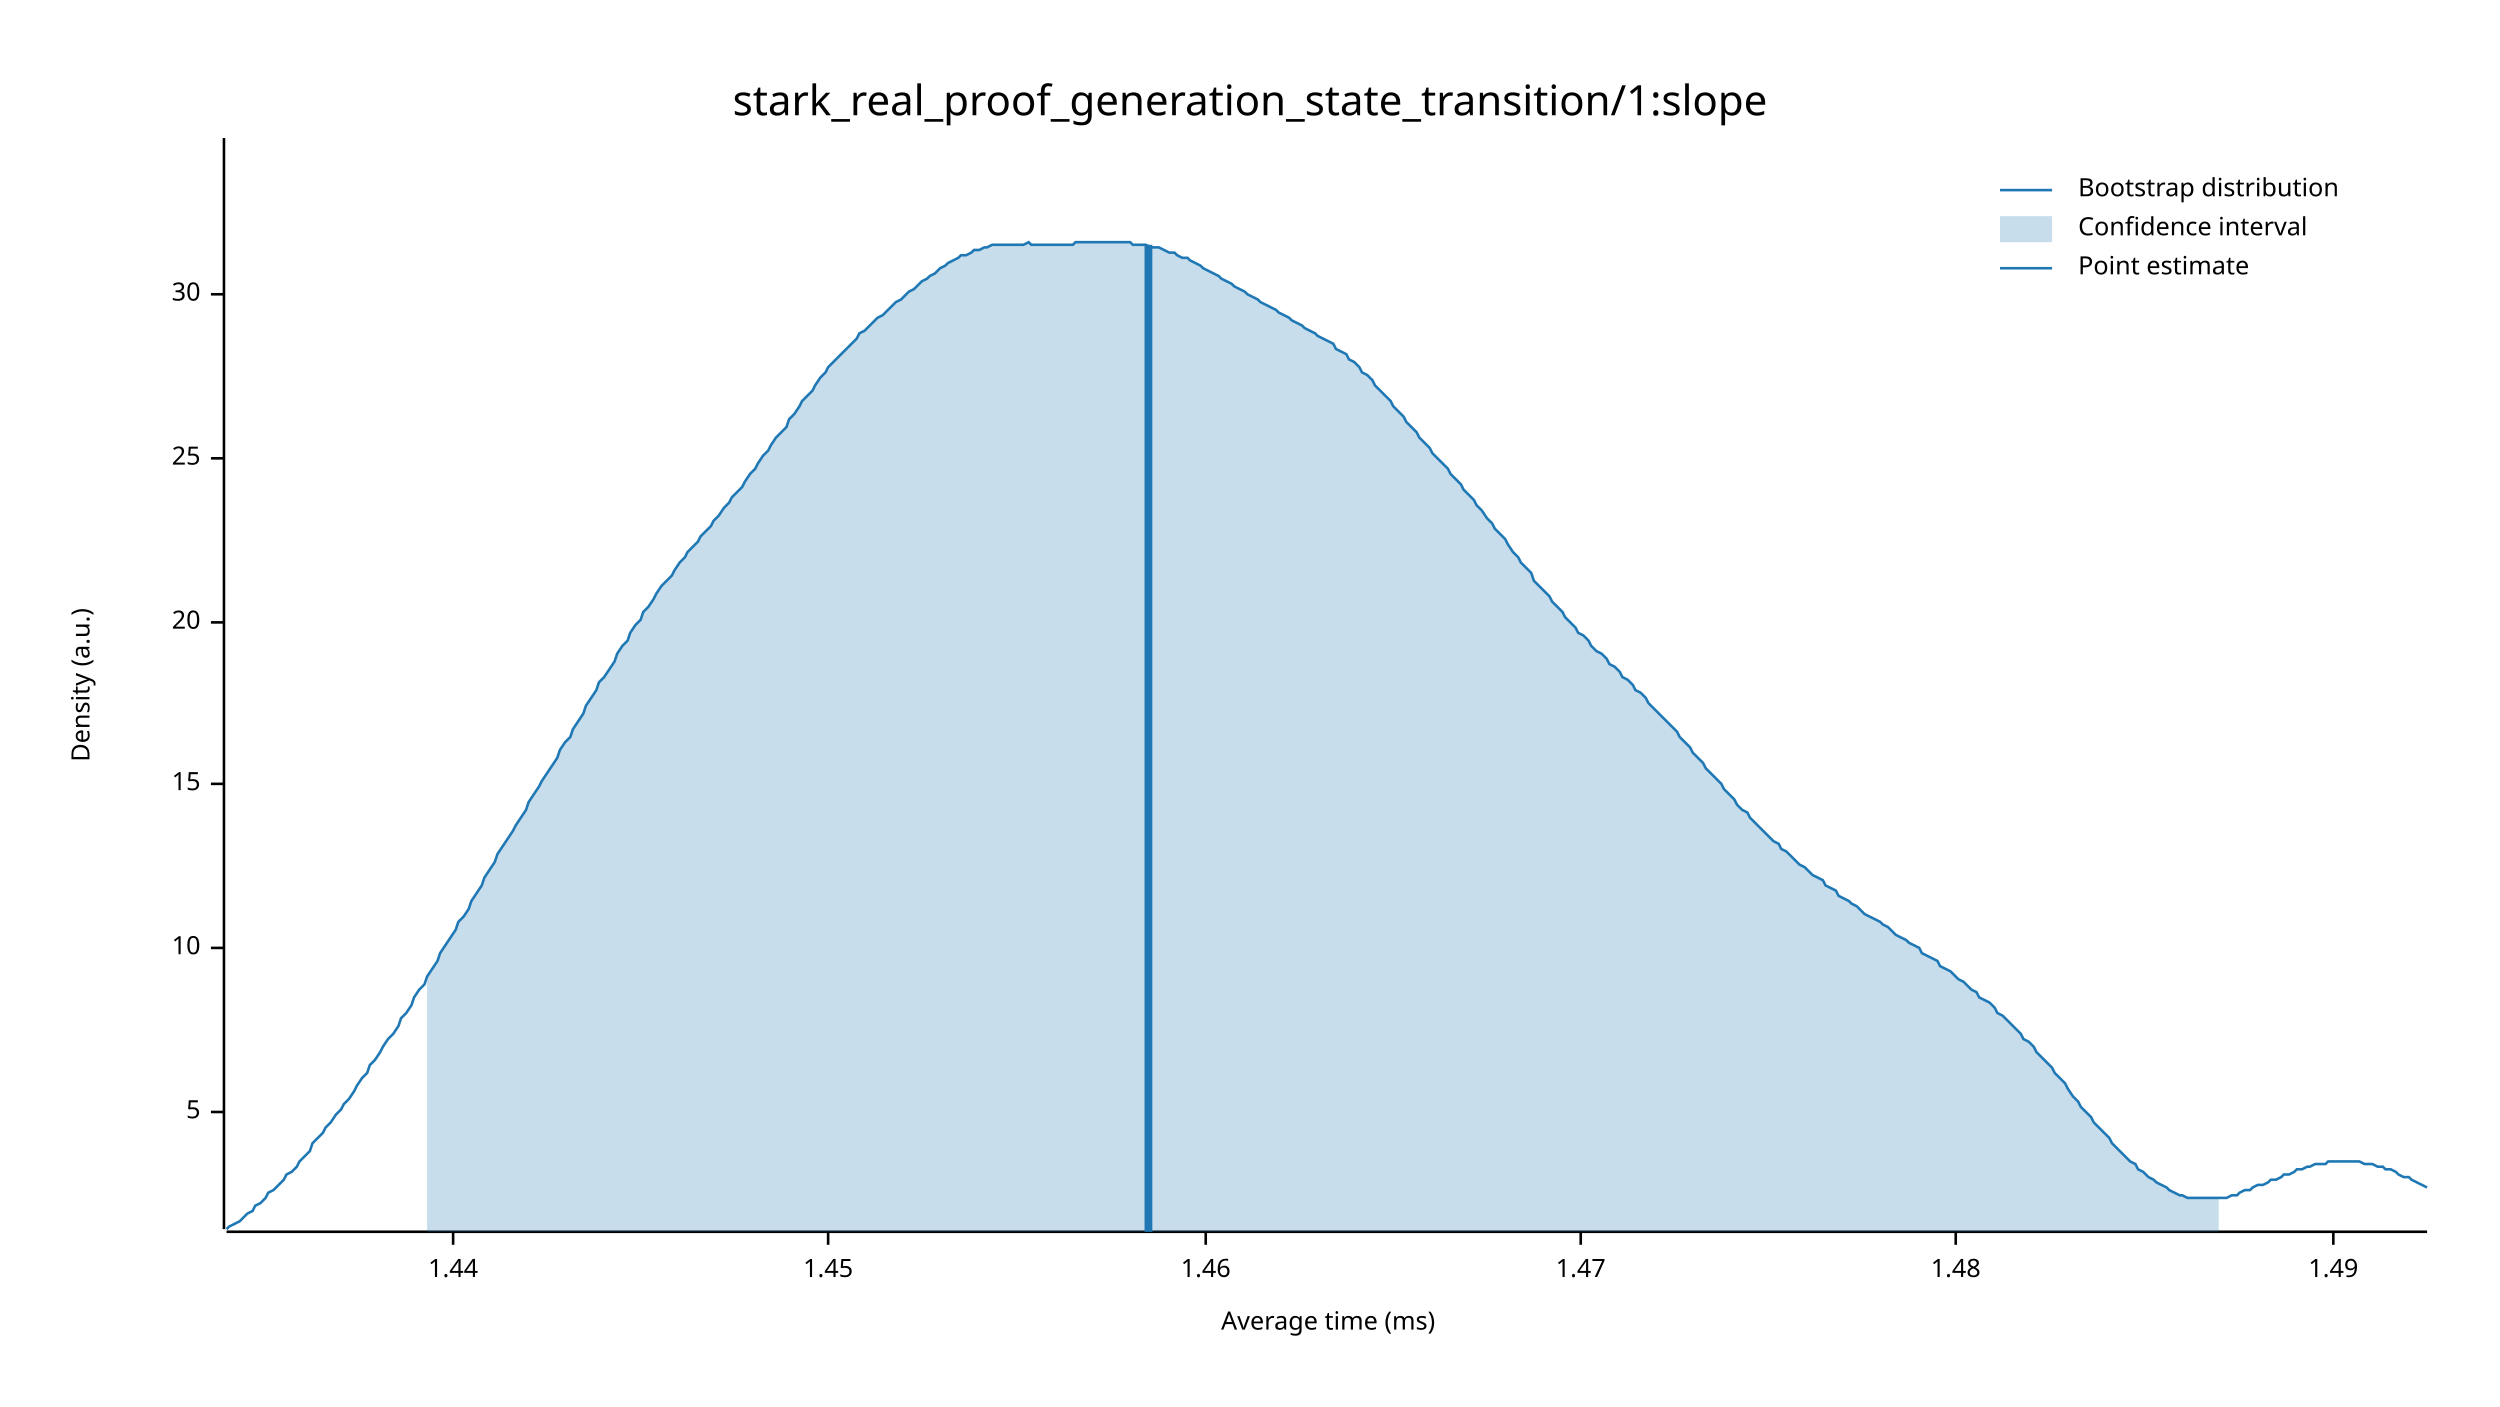
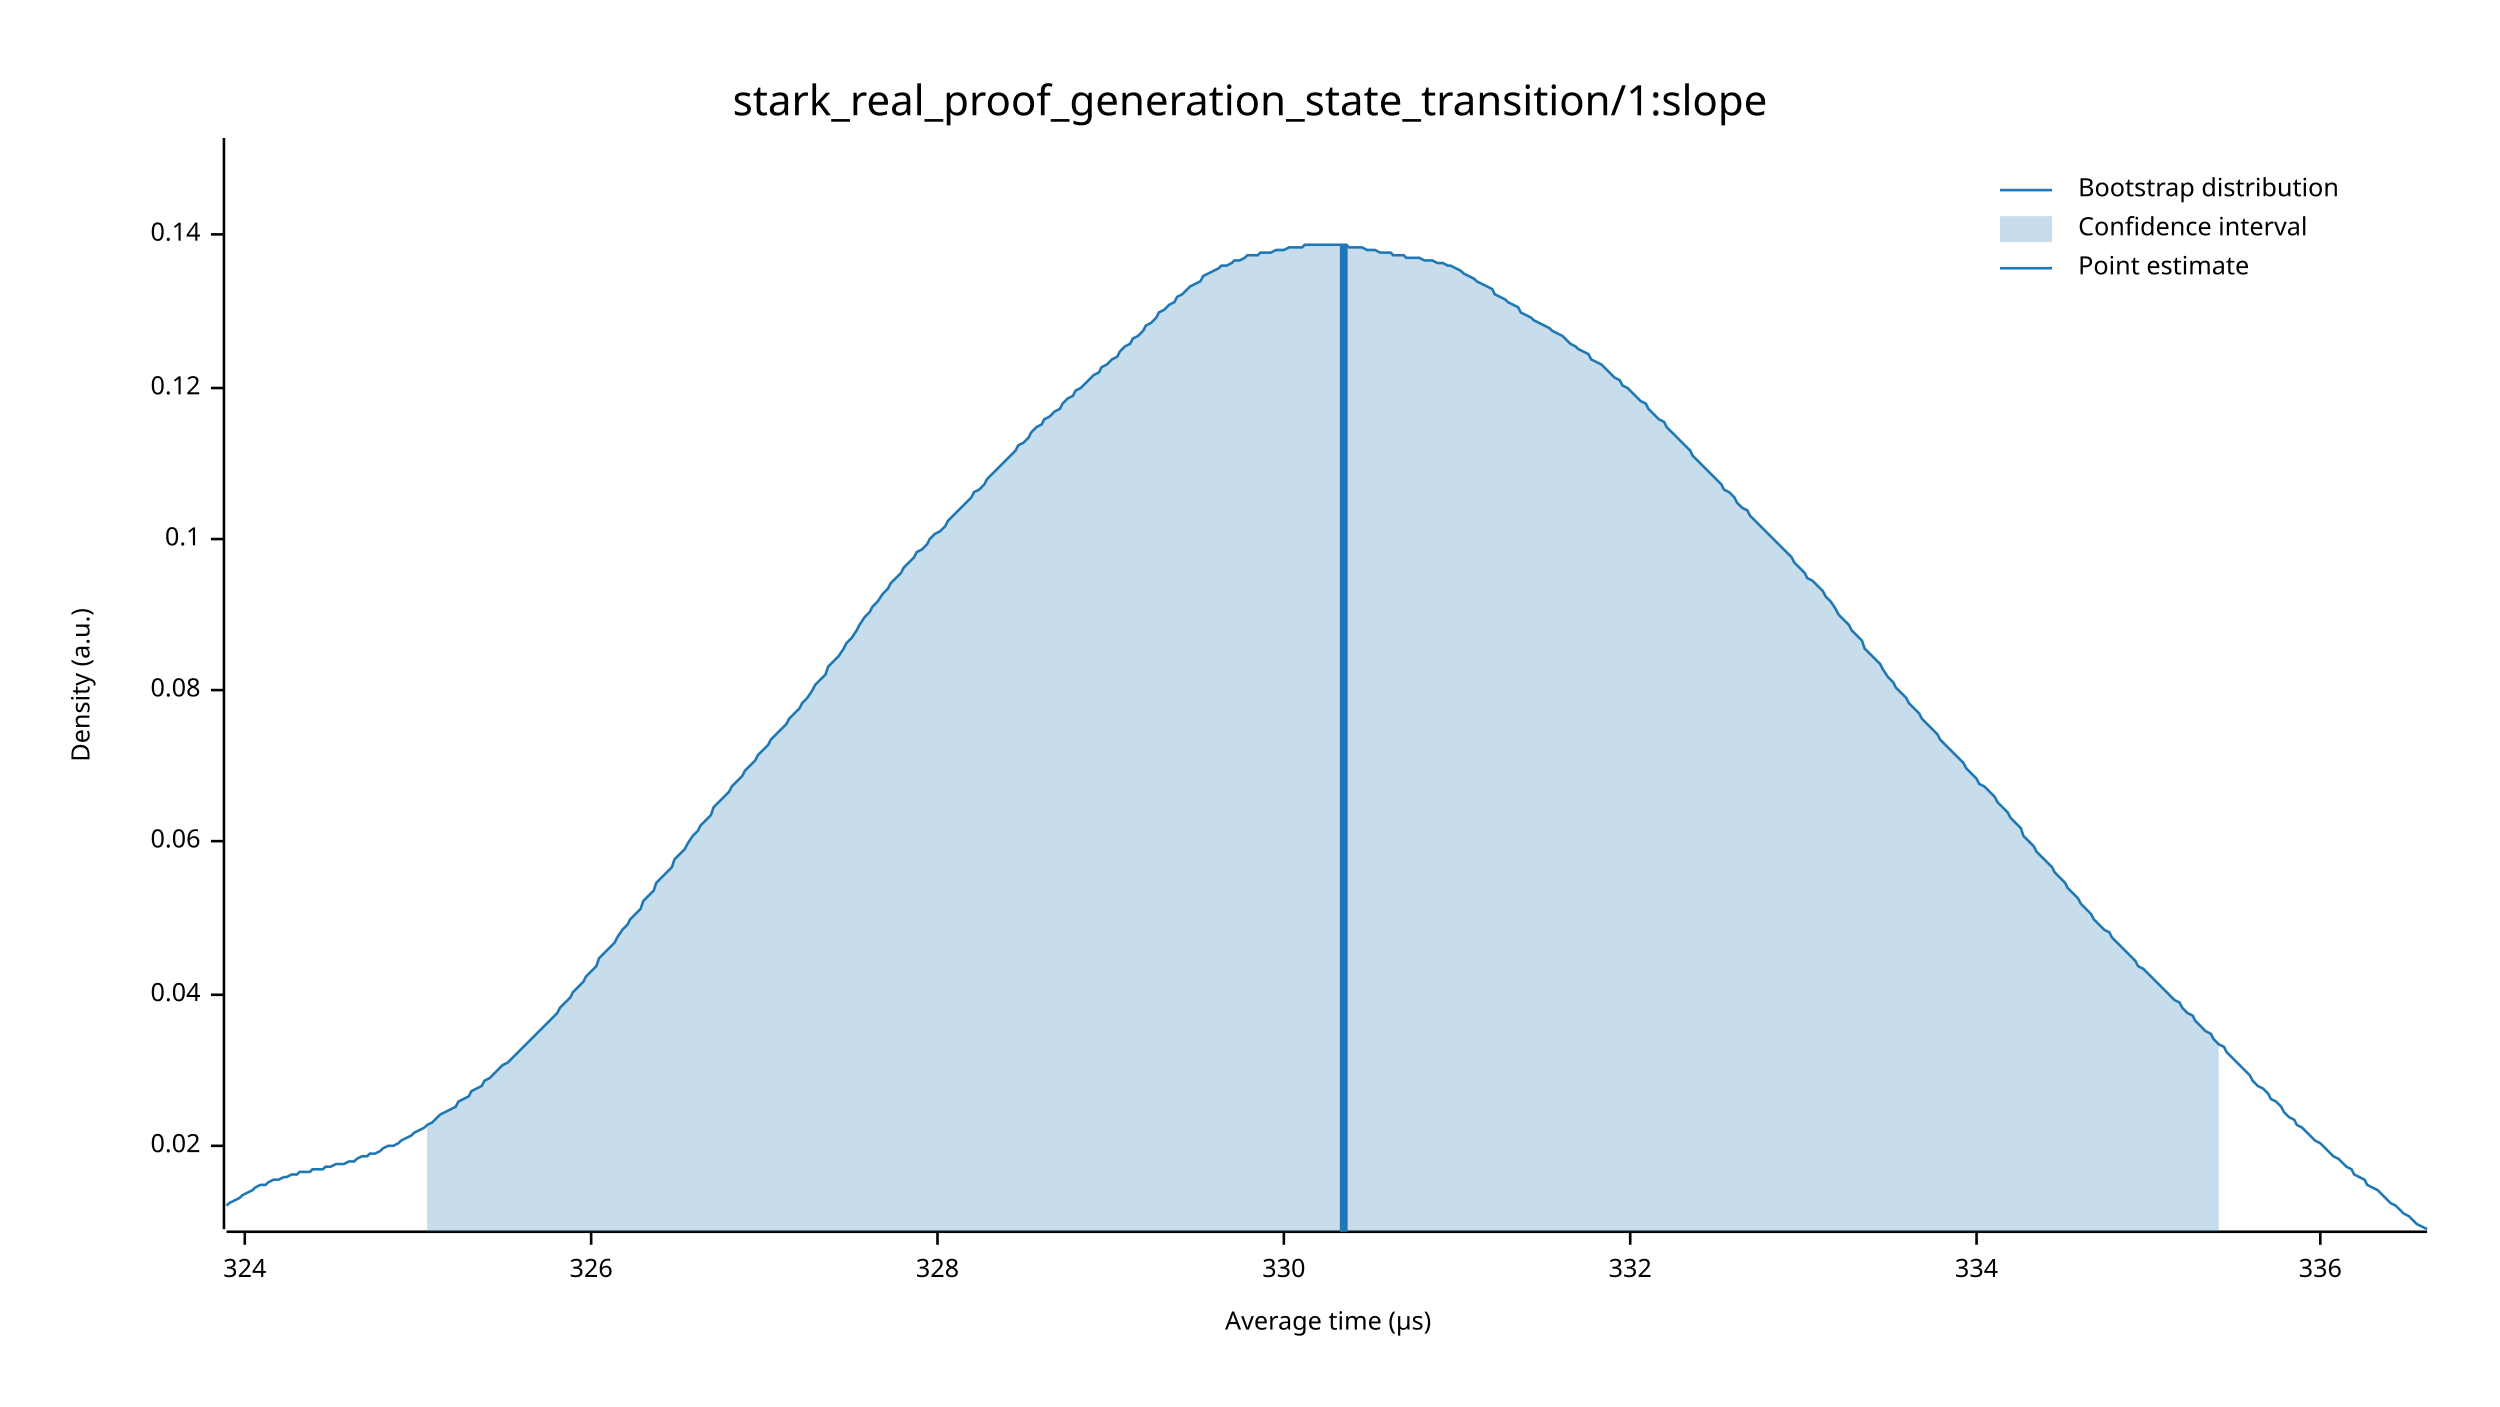
<svg xmlns="http://www.w3.org/2000/svg" width="960" height="540" viewBox="0 0 960 540">
  <text x="480" y="32" dy="0.76em" text-anchor="middle" font-family="sans-serif" font-size="16.129" opacity="1" fill="#000000">
stark_real_proof_generation_state_transition/1:slope
</text>
  <text x="27" y="263" dy="0.76em" text-anchor="middle" font-family="sans-serif" font-size="9.677" opacity="1" fill="#000000" transform="rotate(270, 27, 263)">
Density (a.u.)
</text>
  <text x="510" y="513" dy="-0.5ex" text-anchor="middle" font-family="sans-serif" font-size="9.677" opacity="1" fill="#000000">
- Average time (ms)
+ Average time (µs)
</text>
  <polyline fill="none" opacity="1" stroke="#000000" stroke-width="1" points="86,53 86,472 " />
-   <text x="77" y="427" dy="0.5ex" text-anchor="end" font-family="sans-serif" font-size="9.677" opacity="1" fill="#000000">
- 5
+   <text x="77" y="440" dy="0.5ex" text-anchor="end" font-family="sans-serif" font-size="9.677" opacity="1" fill="#000000">
+ 0.02
</text>
-   <polyline fill="none" opacity="1" stroke="#000000" stroke-width="1" points="81,427 86,427 " />
-   <text x="77" y="364" dy="0.5ex" text-anchor="end" font-family="sans-serif" font-size="9.677" opacity="1" fill="#000000">
- 10
+   <polyline fill="none" opacity="1" stroke="#000000" stroke-width="1" points="81,440 86,440 " />
+   <text x="77" y="382" dy="0.5ex" text-anchor="end" font-family="sans-serif" font-size="9.677" opacity="1" fill="#000000">
+ 0.04
</text>
-   <polyline fill="none" opacity="1" stroke="#000000" stroke-width="1" points="81,364 86,364 " />
-   <text x="77" y="301" dy="0.5ex" text-anchor="end" font-family="sans-serif" font-size="9.677" opacity="1" fill="#000000">
- 15
+   <polyline fill="none" opacity="1" stroke="#000000" stroke-width="1" points="81,382 86,382 " />
+   <text x="77" y="323" dy="0.5ex" text-anchor="end" font-family="sans-serif" font-size="9.677" opacity="1" fill="#000000">
+ 0.06
</text>
-   <polyline fill="none" opacity="1" stroke="#000000" stroke-width="1" points="81,301 86,301 " />
-   <text x="77" y="239" dy="0.5ex" text-anchor="end" font-family="sans-serif" font-size="9.677" opacity="1" fill="#000000">
- 20
+   <polyline fill="none" opacity="1" stroke="#000000" stroke-width="1" points="81,323 86,323 " />
+   <text x="77" y="265" dy="0.5ex" text-anchor="end" font-family="sans-serif" font-size="9.677" opacity="1" fill="#000000">
+ 0.08
</text>
-   <polyline fill="none" opacity="1" stroke="#000000" stroke-width="1" points="81,239 86,239 " />
-   <text x="77" y="176" dy="0.5ex" text-anchor="end" font-family="sans-serif" font-size="9.677" opacity="1" fill="#000000">
- 25
+   <polyline fill="none" opacity="1" stroke="#000000" stroke-width="1" points="81,265 86,265 " />
+   <text x="77" y="207" dy="0.5ex" text-anchor="end" font-family="sans-serif" font-size="9.677" opacity="1" fill="#000000">
+ 0.1
</text>
-   <polyline fill="none" opacity="1" stroke="#000000" stroke-width="1" points="81,176 86,176 " />
-   <text x="77" y="113" dy="0.5ex" text-anchor="end" font-family="sans-serif" font-size="9.677" opacity="1" fill="#000000">
- 30
+   <polyline fill="none" opacity="1" stroke="#000000" stroke-width="1" points="81,207 86,207 " />
+   <text x="77" y="149" dy="0.5ex" text-anchor="end" font-family="sans-serif" font-size="9.677" opacity="1" fill="#000000">
+ 0.12
</text>
-   <polyline fill="none" opacity="1" stroke="#000000" stroke-width="1" points="81,113 86,113 " />
+   <polyline fill="none" opacity="1" stroke="#000000" stroke-width="1" points="81,149 86,149 " />
+   <text x="77" y="90" dy="0.5ex" text-anchor="end" font-family="sans-serif" font-size="9.677" opacity="1" fill="#000000">
+ 0.14
+ </text>
+   <polyline fill="none" opacity="1" stroke="#000000" stroke-width="1" points="81,90 86,90 " />
  <polyline fill="none" opacity="1" stroke="#000000" stroke-width="1" points="87,473 932,473 " />
-   <text x="174" y="483" dy="0.76em" text-anchor="middle" font-family="sans-serif" font-size="9.677" opacity="1" fill="#000000">
- 1.44
+   <text x="94" y="483" dy="0.76em" text-anchor="middle" font-family="sans-serif" font-size="9.677" opacity="1" fill="#000000">
+ 324
</text>
-   <polyline fill="none" opacity="1" stroke="#000000" stroke-width="1" points="174,473 174,478 " />
-   <text x="318" y="483" dy="0.76em" text-anchor="middle" font-family="sans-serif" font-size="9.677" opacity="1" fill="#000000">
- 1.45
+   <polyline fill="none" opacity="1" stroke="#000000" stroke-width="1" points="94,473 94,478 " />
+   <text x="227" y="483" dy="0.76em" text-anchor="middle" font-family="sans-serif" font-size="9.677" opacity="1" fill="#000000">
+ 326
</text>
-   <polyline fill="none" opacity="1" stroke="#000000" stroke-width="1" points="318,473 318,478 " />
-   <text x="463" y="483" dy="0.76em" text-anchor="middle" font-family="sans-serif" font-size="9.677" opacity="1" fill="#000000">
- 1.46
+   <polyline fill="none" opacity="1" stroke="#000000" stroke-width="1" points="227,473 227,478 " />
+   <text x="360" y="483" dy="0.76em" text-anchor="middle" font-family="sans-serif" font-size="9.677" opacity="1" fill="#000000">
+ 328
</text>
-   <polyline fill="none" opacity="1" stroke="#000000" stroke-width="1" points="463,473 463,478 " />
-   <text x="607" y="483" dy="0.76em" text-anchor="middle" font-family="sans-serif" font-size="9.677" opacity="1" fill="#000000">
- 1.47
+   <polyline fill="none" opacity="1" stroke="#000000" stroke-width="1" points="360,473 360,478 " />
+   <text x="493" y="483" dy="0.76em" text-anchor="middle" font-family="sans-serif" font-size="9.677" opacity="1" fill="#000000">
+ 330
</text>
-   <polyline fill="none" opacity="1" stroke="#000000" stroke-width="1" points="607,473 607,478 " />
-   <text x="751" y="483" dy="0.76em" text-anchor="middle" font-family="sans-serif" font-size="9.677" opacity="1" fill="#000000">
- 1.48
+   <polyline fill="none" opacity="1" stroke="#000000" stroke-width="1" points="493,473 493,478 " />
+   <text x="626" y="483" dy="0.76em" text-anchor="middle" font-family="sans-serif" font-size="9.677" opacity="1" fill="#000000">
+ 332
</text>
-   <polyline fill="none" opacity="1" stroke="#000000" stroke-width="1" points="751,473 751,478 " />
-   <text x="896" y="483" dy="0.76em" text-anchor="middle" font-family="sans-serif" font-size="9.677" opacity="1" fill="#000000">
- 1.49
+   <polyline fill="none" opacity="1" stroke="#000000" stroke-width="1" points="626,473 626,478 " />
+   <text x="759" y="483" dy="0.76em" text-anchor="middle" font-family="sans-serif" font-size="9.677" opacity="1" fill="#000000">
+ 334
</text>
-   <polyline fill="none" opacity="1" stroke="#000000" stroke-width="1" points="896,473 896,478 " />
-   <polyline fill="none" opacity="1" stroke="#1F78B4" stroke-width="1" points="87,472 88,471 90,470 92,469 93,468 95,466 97,465 98,463 100,462 102,460 103,458 105,457 107,455 109,453 110,451 112,450 114,448 115,446 117,444 119,442 120,439 122,437 124,435 125,433 127,431 129,428 131,426 132,424 134,422 136,419 137,417 139,414 141,412 142,409 144,407 146,404 147,402 149,399 151,397 153,394 154,391 156,389 158,386 159,383 161,380 163,378 164,375 166,372 168,369 169,366 171,363 173,360 175,357 176,354 178,352 180,349 181,346 183,343 185,340 186,337 188,334 190,331 191,328 193,325 195,322 197,319 198,317 200,314 202,311 203,308 205,305 207,302 208,300 210,297 212,294 214,291 215,288 217,285 219,283 220,280 222,277 224,274 225,271 227,268 229,265 230,262 232,260 234,257 236,254 237,251 239,248 241,246 242,243 244,240 246,238 247,235 249,233 251,230 252,228 254,225 256,223 258,221 259,219 261,216 263,214 264,212 266,210 268,208 269,206 271,204 273,202 274,200 276,198 278,195 280,193 281,191 283,189 285,187 286,185 288,182 290,180 291,178 293,175 295,173 296,171 298,168 300,166 302,164 303,161 305,159 307,156 308,154 310,152 312,150 313,148 315,145 317,143 318,141 320,139 322,137 324,135 325,134 327,132 329,130 330,128 332,127 334,125 335,124 337,122 339,121 341,119 342,118 344,116 346,115 347,114 349,112 351,111 352,110 354,108 356,107 357,106 359,105 361,103 363,102 364,101 366,100 368,99 369,98 371,98 373,97 374,96 376,96 378,95 379,95 381,94 383,94 385,94 386,94 388,94 390,94 391,94 393,94 395,93 396,94 398,94 400,94 401,94 403,94 405,94 407,94 408,94 410,94 412,94 413,93 415,93 417,93 418,93 420,93 422,93 423,93 425,93 427,93 429,93 430,93 432,93 434,93 435,94 437,94 439,94 440,94 442,95 444,95 445,95 447,96 449,97 451,97 452,98 454,99 456,99 457,100 459,101 461,102 462,103 464,104 466,105 468,106 469,107 471,108 473,109 474,110 476,111 478,112 479,113 481,114 483,115 484,116 486,117 488,118 490,119 491,120 493,121 495,122 496,123 498,124 500,125 501,126 503,127 505,128 506,129 508,130 510,131 512,132 513,134 515,135 517,136 518,138 520,139 522,141 523,143 525,144 527,146 528,148 530,150 532,152 534,154 535,156 537,158 539,160 540,162 542,164 544,166 545,168 547,170 549,172 550,174 552,176 554,178 556,180 557,182 559,184 561,186 562,188 564,190 566,192 567,194 569,196 571,199 573,201 574,203 576,205 578,207 579,209 581,212 583,214 584,216 586,218 588,220 589,223 591,225 593,227 595,229 596,231 598,233 600,235 601,237 603,239 605,241 606,243 608,244 610,246 611,248 613,250 615,251 617,253 618,255 620,256 622,258 623,260 625,261 627,263 628,265 630,266 632,268 633,270 635,272 637,274 639,276 640,277 642,279 644,281 645,283 647,285 649,287 650,289 652,291 654,293 655,295 657,297 659,299 661,301 662,303 664,305 666,307 667,309 669,311 671,312 672,314 674,316 676,318 677,319 679,321 681,323 683,324 684,326 686,327 688,329 689,330 691,332 693,333 694,334 696,336 698,337 700,338 701,340 703,341 705,342 706,344 708,345 710,346 711,347 713,348 715,350 716,351 718,352 720,353 722,354 723,355 725,356 727,358 728,359 730,360 732,361 733,362 735,363 737,364 738,366 740,367 742,368 744,369 745,371 747,372 749,373 750,374 752,376 754,377 755,378 757,380 759,381 760,383 762,384 764,385 766,387 767,389 769,390 771,392 772,393 774,395 776,397 777,399 779,400 781,402 782,404 784,406 786,408 788,410 789,412 791,414 793,416 794,418 796,421 798,423 799,425 801,427 803,429 804,431 806,433 808,435 810,437 811,439 813,441 815,443 816,444 818,446 820,447 821,449 823,450 825,452 827,453 828,454 830,455 832,456 833,457 835,458 837,459 838,459 840,460 842,460 843,460 845,460 847,460 849,460 850,460 852,460 854,460 855,460 857,459 859,459 860,458 862,457 864,457 865,456 867,455 869,455 871,454 872,453 874,453 876,452 877,451 879,451 881,450 882,449 884,449 886,448 887,448 889,447 891,447 893,447 894,446 896,446 898,446 899,446 901,446 903,446 904,446 906,446 908,447 909,447 911,447 913,448 915,448 916,449 918,449 920,450 921,451 923,452 925,452 926,453 928,454 930,455 932,456 " />
-   <polygon opacity="0.25" fill="#1F78B4" points="164,375 166,372 168,369 169,366 171,363 173,360 175,357 176,354 178,352 180,349 181,346 183,343 185,340 186,337 188,334 190,331 191,328 193,325 195,322 197,319 198,317 200,314 202,311 203,308 205,305 207,302 208,300 210,297 212,294 214,291 215,288 217,285 219,283 220,280 222,277 224,274 225,271 227,268 229,265 230,262 232,260 234,257 236,254 237,251 239,248 241,246 242,243 244,240 246,238 247,235 249,233 251,230 252,228 254,225 256,223 258,221 259,219 261,216 263,214 264,212 266,210 268,208 269,206 271,204 273,202 274,200 276,198 278,195 280,193 281,191 283,189 285,187 286,185 288,182 290,180 291,178 293,175 295,173 296,171 298,168 300,166 302,164 303,161 305,159 307,156 308,154 310,152 312,150 313,148 315,145 317,143 318,141 320,139 322,137 324,135 325,134 327,132 329,130 330,128 332,127 334,125 335,124 337,122 339,121 341,119 342,118 344,116 346,115 347,114 349,112 351,111 352,110 354,108 356,107 357,106 359,105 361,103 363,102 364,101 366,100 368,99 369,98 371,98 373,97 374,96 376,96 378,95 379,95 381,94 383,94 385,94 386,94 388,94 390,94 391,94 393,94 395,93 396,94 398,94 400,94 401,94 403,94 405,94 407,94 408,94 410,94 412,94 413,93 415,93 417,93 418,93 420,93 422,93 423,93 425,93 427,93 429,93 430,93 432,93 434,93 435,94 437,94 439,94 440,94 442,95 444,95 445,95 447,96 449,97 451,97 452,98 454,99 456,99 457,100 459,101 461,102 462,103 464,104 466,105 468,106 469,107 471,108 473,109 474,110 476,111 478,112 479,113 481,114 483,115 484,116 486,117 488,118 490,119 491,120 493,121 495,122 496,123 498,124 500,125 501,126 503,127 505,128 506,129 508,130 510,131 512,132 513,134 515,135 517,136 518,138 520,139 522,141 523,143 525,144 527,146 528,148 530,150 532,152 534,154 535,156 537,158 539,160 540,162 542,164 544,166 545,168 547,170 549,172 550,174 552,176 554,178 556,180 557,182 559,184 561,186 562,188 564,190 566,192 567,194 569,196 571,199 573,201 574,203 576,205 578,207 579,209 581,212 583,214 584,216 586,218 588,220 589,223 591,225 593,227 595,229 596,231 598,233 600,235 601,237 603,239 605,241 606,243 608,244 610,246 611,248 613,250 615,251 617,253 618,255 620,256 622,258 623,260 625,261 627,263 628,265 630,266 632,268 633,270 635,272 637,274 639,276 640,277 642,279 644,281 645,283 647,285 649,287 650,289 652,291 654,293 655,295 657,297 659,299 661,301 662,303 664,305 666,307 667,309 669,311 671,312 672,314 674,316 676,318 677,319 679,321 681,323 683,324 684,326 686,327 688,329 689,330 691,332 693,333 694,334 696,336 698,337 700,338 701,340 703,341 705,342 706,344 708,345 710,346 711,347 713,348 715,350 716,351 718,352 720,353 722,354 723,355 725,356 727,358 728,359 730,360 732,361 733,362 735,363 737,364 738,366 740,367 742,368 744,369 745,371 747,372 749,373 750,374 752,376 754,377 755,378 757,380 759,381 760,383 762,384 764,385 766,387 767,389 769,390 771,392 772,393 774,395 776,397 777,399 779,400 781,402 782,404 784,406 786,408 788,410 789,412 791,414 793,416 794,418 796,421 798,423 799,425 801,427 803,429 804,431 806,433 808,435 810,437 811,439 813,441 815,443 816,444 818,446 820,447 821,449 823,450 825,452 827,453 828,454 830,455 832,456 833,457 835,458 837,459 838,459 840,460 842,460 843,460 845,460 847,460 849,460 850,460 852,460 852,473 164,473 " />
-   <polyline fill="none" opacity="1" stroke="#1F78B4" stroke-width="3" points="441,473 441,94 " />
+   <polyline fill="none" opacity="1" stroke="#000000" stroke-width="1" points="759,473 759,478 " />
+   <text x="891" y="483" dy="0.76em" text-anchor="middle" font-family="sans-serif" font-size="9.677" opacity="1" fill="#000000">
+ 336
+ </text>
+   <polyline fill="none" opacity="1" stroke="#000000" stroke-width="1" points="891,473 891,478 " />
+   <polyline fill="none" opacity="1" stroke="#1F78B4" stroke-width="1" points="87,463 88,462 90,461 92,460 93,459 95,458 97,457 98,456 100,455 102,455 103,454 105,453 107,453 109,452 110,452 112,451 114,451 115,450 117,450 119,450 120,449 122,449 124,449 125,448 127,448 129,447 131,447 132,447 134,446 136,446 137,445 139,444 141,444 142,443 144,443 146,442 147,441 149,440 151,440 153,439 154,438 156,437 158,436 159,435 161,434 163,433 164,432 166,431 168,429 169,428 171,427 173,426 175,425 176,423 178,422 180,421 181,419 183,418 185,417 186,415 188,414 190,412 191,411 193,409 195,408 197,406 198,405 200,403 202,401 203,400 205,398 207,396 208,395 210,393 212,391 214,389 215,387 217,385 219,383 220,381 222,379 224,377 225,375 227,373 229,371 230,368 232,366 234,364 236,362 237,360 239,357 241,355 242,353 244,351 246,349 247,346 249,344 251,342 252,339 254,337 256,335 258,333 259,330 261,328 263,326 264,324 266,321 268,319 269,317 271,315 273,313 274,310 276,308 278,306 280,304 281,302 283,300 285,298 286,296 288,294 290,292 291,290 293,288 295,286 296,284 298,282 300,280 302,278 303,276 305,274 307,272 308,270 310,268 312,265 313,263 315,261 317,259 318,256 320,254 322,252 324,249 325,247 327,245 329,242 330,240 332,237 334,235 335,233 337,231 339,228 341,226 342,224 344,222 346,220 347,218 349,216 351,214 352,212 354,211 356,209 357,207 359,205 361,204 363,202 364,200 366,198 368,196 369,195 371,193 373,191 374,189 376,188 378,186 379,184 381,182 383,180 385,178 386,177 388,175 390,173 391,171 393,170 395,168 396,166 398,164 400,163 401,161 403,160 405,158 407,157 408,155 410,153 412,152 413,150 415,149 417,147 418,146 420,144 422,143 423,141 425,140 427,138 429,137 430,135 432,133 434,132 435,130 437,129 439,127 440,125 442,124 444,122 445,120 447,119 449,117 451,116 452,114 454,113 456,111 457,110 459,109 461,108 462,106 464,105 466,104 468,103 469,102 471,102 473,101 474,100 476,100 478,99 479,98 481,98 483,98 484,97 486,97 488,97 490,96 491,96 493,96 495,95 496,95 498,95 500,95 501,94 503,94 505,94 506,94 508,94 510,94 512,94 513,94 515,94 517,94 518,95 520,95 522,95 523,95 525,96 527,96 528,96 530,97 532,97 534,97 535,98 537,98 539,98 540,99 542,99 544,99 545,99 547,100 549,100 550,100 552,101 554,101 556,102 557,102 559,103 561,104 562,105 564,106 566,107 567,108 569,109 571,110 573,111 574,113 576,114 578,115 579,116 581,117 583,118 584,120 586,121 588,122 589,123 591,124 593,125 595,126 596,127 598,128 600,129 601,130 603,132 605,133 606,134 608,135 610,136 611,138 613,139 615,140 617,142 618,143 620,145 622,146 623,148 625,149 627,151 628,152 630,154 632,155 633,157 635,159 637,161 639,162 640,164 642,166 644,168 645,169 647,171 649,173 650,175 652,177 654,179 655,180 657,182 659,184 661,186 662,188 664,189 666,191 667,193 669,195 671,196 672,198 674,200 676,202 677,203 679,205 681,207 683,209 684,210 686,212 688,214 689,216 691,218 693,220 694,222 696,223 698,225 700,227 701,229 703,231 705,234 706,236 708,238 710,240 711,242 713,244 715,246 716,249 718,251 720,253 722,255 723,257 725,260 727,262 728,264 730,266 732,268 733,270 735,272 737,274 738,276 740,278 742,280 744,282 745,284 747,286 749,288 750,289 752,291 754,293 755,295 757,297 759,299 760,301 762,302 764,304 766,306 767,308 769,310 771,312 772,314 774,316 776,318 777,321 779,323 781,325 782,327 784,329 786,331 788,333 789,335 791,337 793,339 794,341 796,343 798,345 799,347 801,349 803,351 804,353 806,355 808,357 810,358 811,360 813,362 815,364 816,365 818,367 820,369 821,371 823,372 825,374 827,376 828,377 830,379 832,381 833,382 835,384 837,385 838,387 840,389 842,390 843,392 845,394 847,396 849,397 850,399 852,401 854,402 855,404 857,406 859,408 860,409 862,411 864,413 865,415 867,417 869,418 871,420 872,422 874,423 876,425 877,427 879,429 881,430 882,432 884,433 886,435 887,436 889,438 891,439 893,441 894,442 896,444 898,445 899,446 901,448 903,449 904,451 906,452 908,453 909,455 911,456 913,457 915,459 916,460 918,462 920,463 921,464 923,466 925,467 926,468 928,470 930,471 932,472 " />
+   <polygon opacity="0.25" fill="#1F78B4" points="164,432 166,431 168,429 169,428 171,427 173,426 175,425 176,423 178,422 180,421 181,419 183,418 185,417 186,415 188,414 190,412 191,411 193,409 195,408 197,406 198,405 200,403 202,401 203,400 205,398 207,396 208,395 210,393 212,391 214,389 215,387 217,385 219,383 220,381 222,379 224,377 225,375 227,373 229,371 230,368 232,366 234,364 236,362 237,360 239,357 241,355 242,353 244,351 246,349 247,346 249,344 251,342 252,339 254,337 256,335 258,333 259,330 261,328 263,326 264,324 266,321 268,319 269,317 271,315 273,313 274,310 276,308 278,306 280,304 281,302 283,300 285,298 286,296 288,294 290,292 291,290 293,288 295,286 296,284 298,282 300,280 302,278 303,276 305,274 307,272 308,270 310,268 312,265 313,263 315,261 317,259 318,256 320,254 322,252 324,249 325,247 327,245 329,242 330,240 332,237 334,235 335,233 337,231 339,228 341,226 342,224 344,222 346,220 347,218 349,216 351,214 352,212 354,211 356,209 357,207 359,205 361,204 363,202 364,200 366,198 368,196 369,195 371,193 373,191 374,189 376,188 378,186 379,184 381,182 383,180 385,178 386,177 388,175 390,173 391,171 393,170 395,168 396,166 398,164 400,163 401,161 403,160 405,158 407,157 408,155 410,153 412,152 413,150 415,149 417,147 418,146 420,144 422,143 423,141 425,140 427,138 429,137 430,135 432,133 434,132 435,130 437,129 439,127 440,125 442,124 444,122 445,120 447,119 449,117 451,116 452,114 454,113 456,111 457,110 459,109 461,108 462,106 464,105 466,104 468,103 469,102 471,102 473,101 474,100 476,100 478,99 479,98 481,98 483,98 484,97 486,97 488,97 490,96 491,96 493,96 495,95 496,95 498,95 500,95 501,94 503,94 505,94 506,94 508,94 510,94 512,94 513,94 515,94 517,94 518,95 520,95 522,95 523,95 525,96 527,96 528,96 530,97 532,97 534,97 535,98 537,98 539,98 540,99 542,99 544,99 545,99 547,100 549,100 550,100 552,101 554,101 556,102 557,102 559,103 561,104 562,105 564,106 566,107 567,108 569,109 571,110 573,111 574,113 576,114 578,115 579,116 581,117 583,118 584,120 586,121 588,122 589,123 591,124 593,125 595,126 596,127 598,128 600,129 601,130 603,132 605,133 606,134 608,135 610,136 611,138 613,139 615,140 617,142 618,143 620,145 622,146 623,148 625,149 627,151 628,152 630,154 632,155 633,157 635,159 637,161 639,162 640,164 642,166 644,168 645,169 647,171 649,173 650,175 652,177 654,179 655,180 657,182 659,184 661,186 662,188 664,189 666,191 667,193 669,195 671,196 672,198 674,200 676,202 677,203 679,205 681,207 683,209 684,210 686,212 688,214 689,216 691,218 693,220 694,222 696,223 698,225 700,227 701,229 703,231 705,234 706,236 708,238 710,240 711,242 713,244 715,246 716,249 718,251 720,253 722,255 723,257 725,260 727,262 728,264 730,266 732,268 733,270 735,272 737,274 738,276 740,278 742,280 744,282 745,284 747,286 749,288 750,289 752,291 754,293 755,295 757,297 759,299 760,301 762,302 764,304 766,306 767,308 769,310 771,312 772,314 774,316 776,318 777,321 779,323 781,325 782,327 784,329 786,331 788,333 789,335 791,337 793,339 794,341 796,343 798,345 799,347 801,349 803,351 804,353 806,355 808,357 810,358 811,360 813,362 815,364 816,365 818,367 820,369 821,371 823,372 825,374 827,376 828,377 830,379 832,381 833,382 835,384 837,385 838,387 840,389 842,390 843,392 845,394 847,396 849,397 850,399 852,401 852,473 164,473 " />
+   <polyline fill="none" opacity="1" stroke="#1F78B4" stroke-width="3" points="516,473 516,94 " />
  <text x="798" y="68" dy="0.76em" text-anchor="start" font-family="sans-serif" font-size="9.677" opacity="1" fill="#000000">
Bootstrap distribution
</text>
  <text x="798" y="83" dy="0.76em" text-anchor="start" font-family="sans-serif" font-size="9.677" opacity="1" fill="#000000">
Confidence interval
</text>
  <text x="798" y="98" dy="0.76em" text-anchor="start" font-family="sans-serif" font-size="9.677" opacity="1" fill="#000000">
Point estimate
</text>
  <polyline fill="none" opacity="1" stroke="#1F78B4" stroke-width="1" points="768,73 788,73 " />
  <rect x="768" y="83" width="20" height="10" opacity="0.25" fill="#1F78B4" stroke="none" />
  <polyline fill="none" opacity="1" stroke="#1F78B4" stroke-width="1" points="768,103 788,103 " />
</svg>
